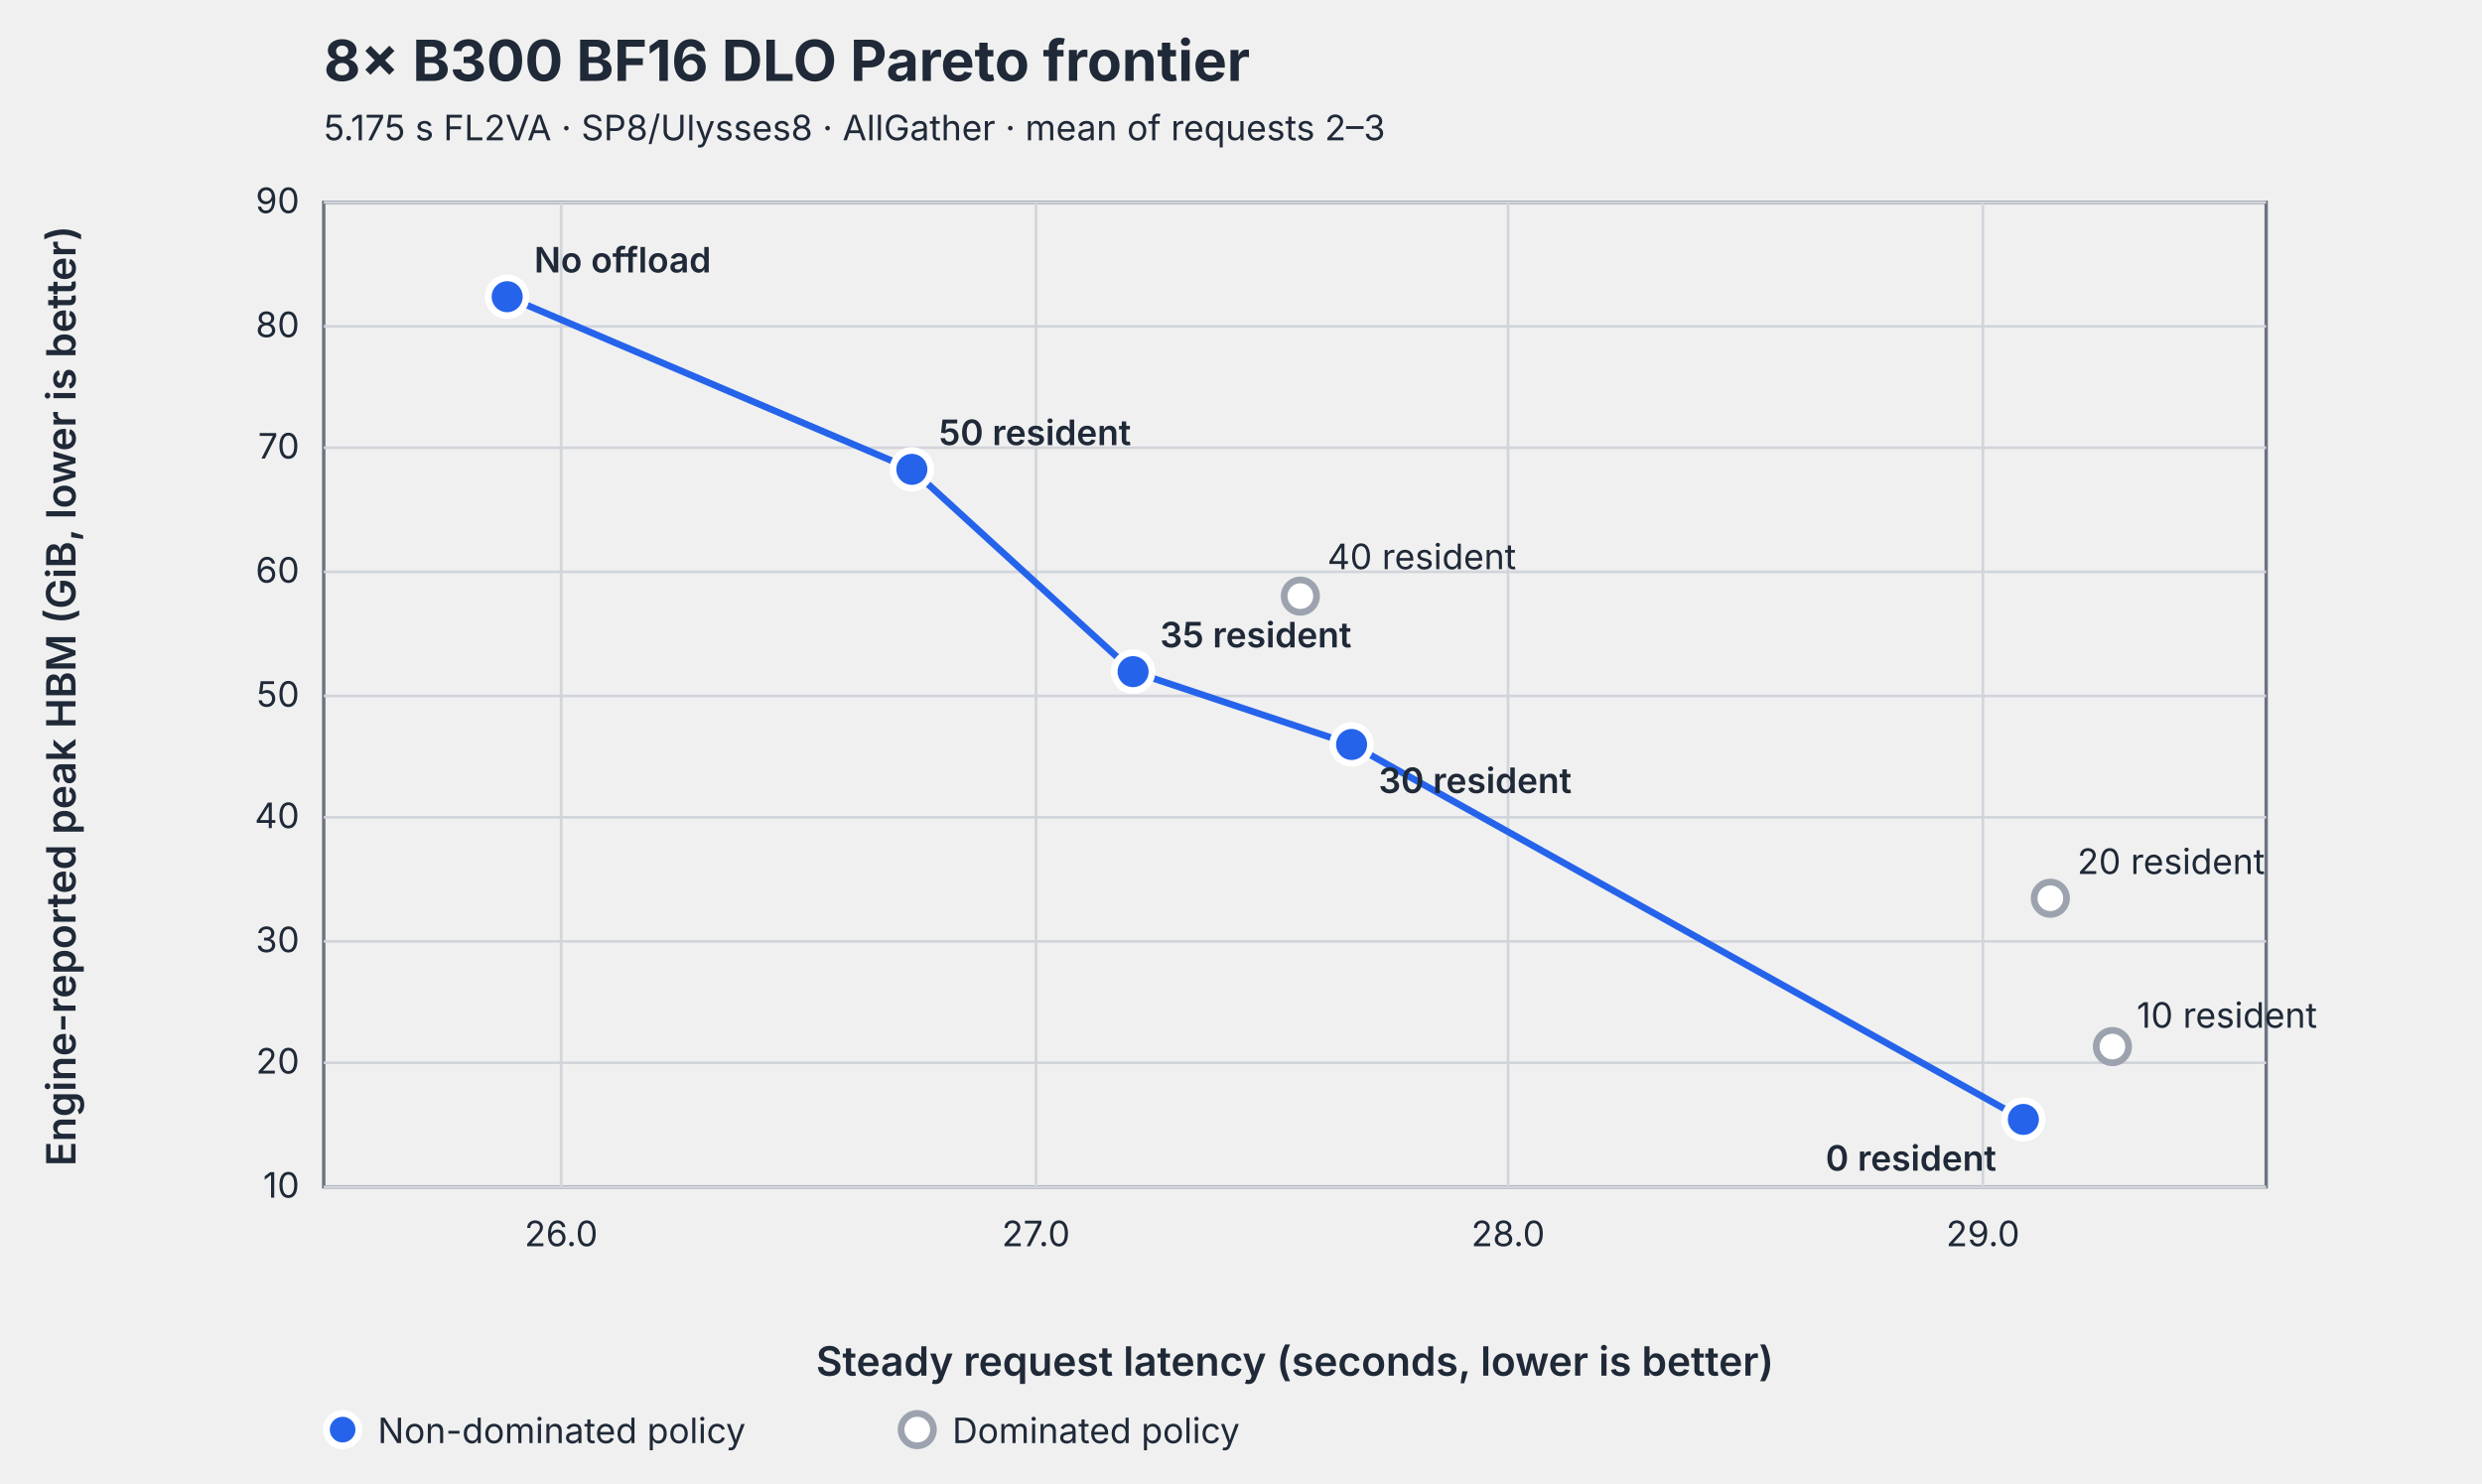
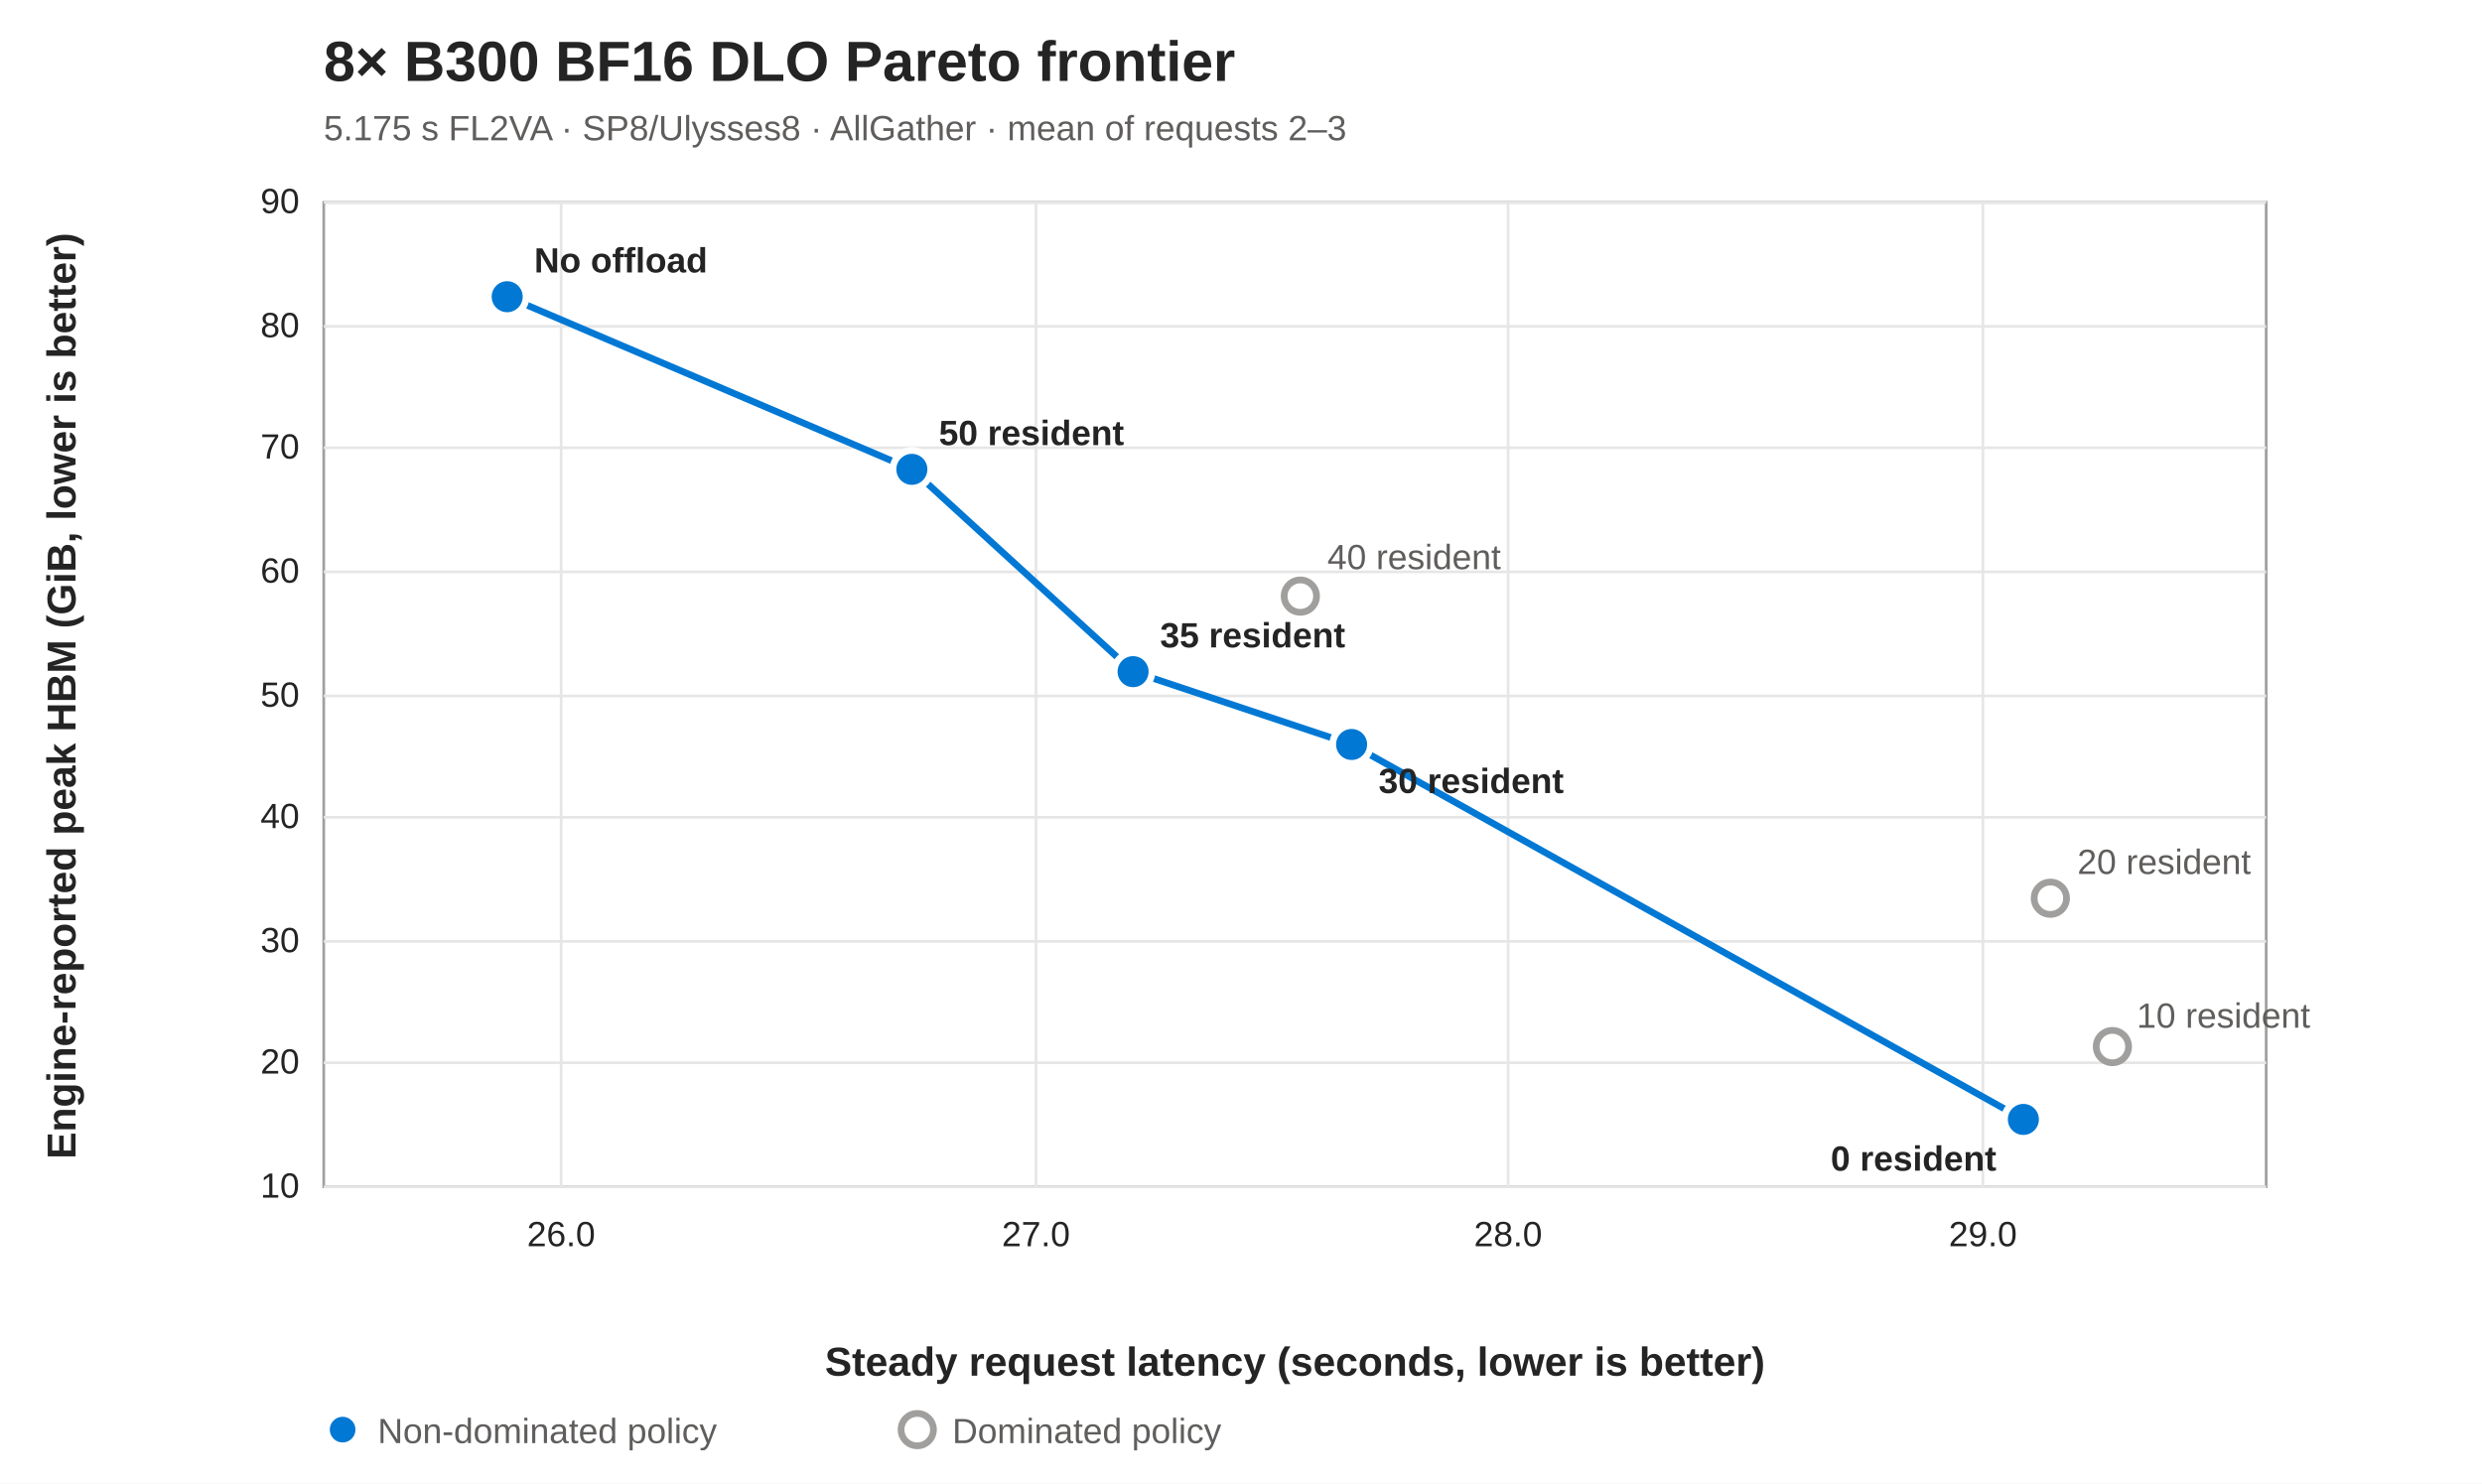
<svg xmlns="http://www.w3.org/2000/svg" viewBox="0 0 920 550" role="img" aria-labelledby="title desc">
  <style>
-     text { font-family: system-ui, -apple-system, BlinkMacSystemFont, "Segoe UI", sans-serif; fill: #1f2937; }
-     .grid { stroke: #d1d5db; stroke-width: 1; } .frame { fill: none; stroke: #6b7280; stroke-width: 1.25; }
-     .axis { font-size: 15px; font-weight: 600; } .tick { font-size: 13px; } .label { font-size: 13px; font-weight: 600; } .note { font-size: 13px; }
-     .frontier { fill: none; stroke: #2563eb; stroke-width: 2.5; stroke-linejoin: round; } .frontier-dot { fill: #2563eb; stroke: #ffffff; stroke-width: 2.5; } .dominated-dot { fill: #ffffff; stroke: #9ca3af; stroke-width: 2.5; }
+     text { font-family: "Segoe UI", Arial, sans-serif; fill: #242424; }
+     .grid { stroke: #e6e6e6; stroke-width: 1; } .frame { fill: none; stroke: #a19f9d; stroke-width: 1; }
+     .axis { font-size: 15px; font-weight: 600; } .tick { font-size: 13px; fill: #605e5c; } .label { font-size: 13px; font-weight: 600; } .note { font-size: 13px; fill: #605e5c; }
+     .frontier { fill: none; stroke: #0078d4; stroke-width: 2.5; stroke-linejoin: round; } .frontier-dot { fill: #0078d4; stroke: #ffffff; stroke-width: 2.5; } .dominated-dot { fill: #ffffff; stroke: #a19f9d; stroke-width: 2.5; }
  </style>
+   <rect width="920" height="550" fill="#ffffff" />
  <text x="120" y="30" font-size="21" font-weight="700">8× B300 BF16 DLO Pareto frontier</text>
  <text x="120" y="52" class="note">5.175 s FL2VA · SP8/Ulysses8 · AllGather · mean of requests 2–3</text>
  <rect class="frame" x="120" y="75" width="720" height="365" />
  <g class="grid">
    <line x1="120" y1="440" x2="840" y2="440" />
    <line x1="120" y1="394" x2="840" y2="394" />
    <line x1="120" y1="349" x2="840" y2="349" />
    <line x1="120" y1="303" x2="840" y2="303" />
    <line x1="120" y1="258" x2="840" y2="258" />
    <line x1="120" y1="212" x2="840" y2="212" />
    <line x1="120" y1="166" x2="840" y2="166" />
    <line x1="120" y1="121" x2="840" y2="121" />
    <line x1="120" y1="75" x2="840" y2="75" />
    <line x1="208" y1="75" x2="208" y2="440" />
    <line x1="384" y1="75" x2="384" y2="440" />
    <line x1="559" y1="75" x2="559" y2="440" />
    <line x1="735" y1="75" x2="735" y2="440" />
  </g>
  <g class="tick" text-anchor="end">
    <text x="111" y="444">10</text>
    <text x="111" y="398">20</text>
    <text x="111" y="353">30</text>
    <text x="111" y="307">40</text>
    <text x="111" y="262">50</text>
    <text x="111" y="216">60</text>
    <text x="111" y="170">70</text>
    <text x="111" y="125">80</text>
    <text x="111" y="79">90</text>
  </g>
  <g class="tick" text-anchor="middle">
    <text x="208" y="462">26.0</text>
    <text x="384" y="462">27.0</text>
    <text x="559" y="462">28.0</text>
    <text x="735" y="462">29.0</text>
  </g>
  <text class="axis" x="480" y="510" text-anchor="middle">Steady request latency (seconds, lower is better)</text>
  <text class="axis" transform="translate(28 258) rotate(-90)" text-anchor="middle">Engine-reported peak HBM (GiB, lower is better)</text>
  <polyline class="frontier" points="188,110 338,174 420,249 501,276 750,415" />
  <g>
    <circle class="frontier-dot" cx="188" cy="110" r="7" />
    <text class="label" x="198" y="101">No offload</text>
    <circle class="frontier-dot" cx="338" cy="174" r="7" />
    <text class="label" x="348" y="165">50 resident</text>
    <circle class="frontier-dot" cx="420" cy="249" r="7" />
    <text class="label" x="430" y="240">35 resident</text>
    <circle class="frontier-dot" cx="501" cy="276" r="7" />
    <text class="label" x="511" y="294">30 resident</text>
    <circle class="frontier-dot" cx="750" cy="415" r="7" />
    <text class="label" x="740" y="434" text-anchor="end">0 resident</text>
  </g>
  <g>
    <circle class="dominated-dot" cx="482" cy="221" r="6" />
    <text class="note" x="492" y="211">40 resident</text>
    <circle class="dominated-dot" cx="760" cy="333" r="6" />
    <text class="note" x="770" y="324">20 resident</text>
    <circle class="dominated-dot" cx="783" cy="388" r="6" />
    <text class="note" x="792" y="381">10 resident</text>
  </g>
  <g transform="translate(120 535)">
    <circle class="frontier-dot" cx="7" cy="-5" r="6" />
    <text class="note" x="20" y="0">Non-dominated policy</text>
    <circle class="dominated-dot" cx="220" cy="-5" r="6" />
    <text class="note" x="233" y="0">Dominated policy</text>
  </g>
</svg>
